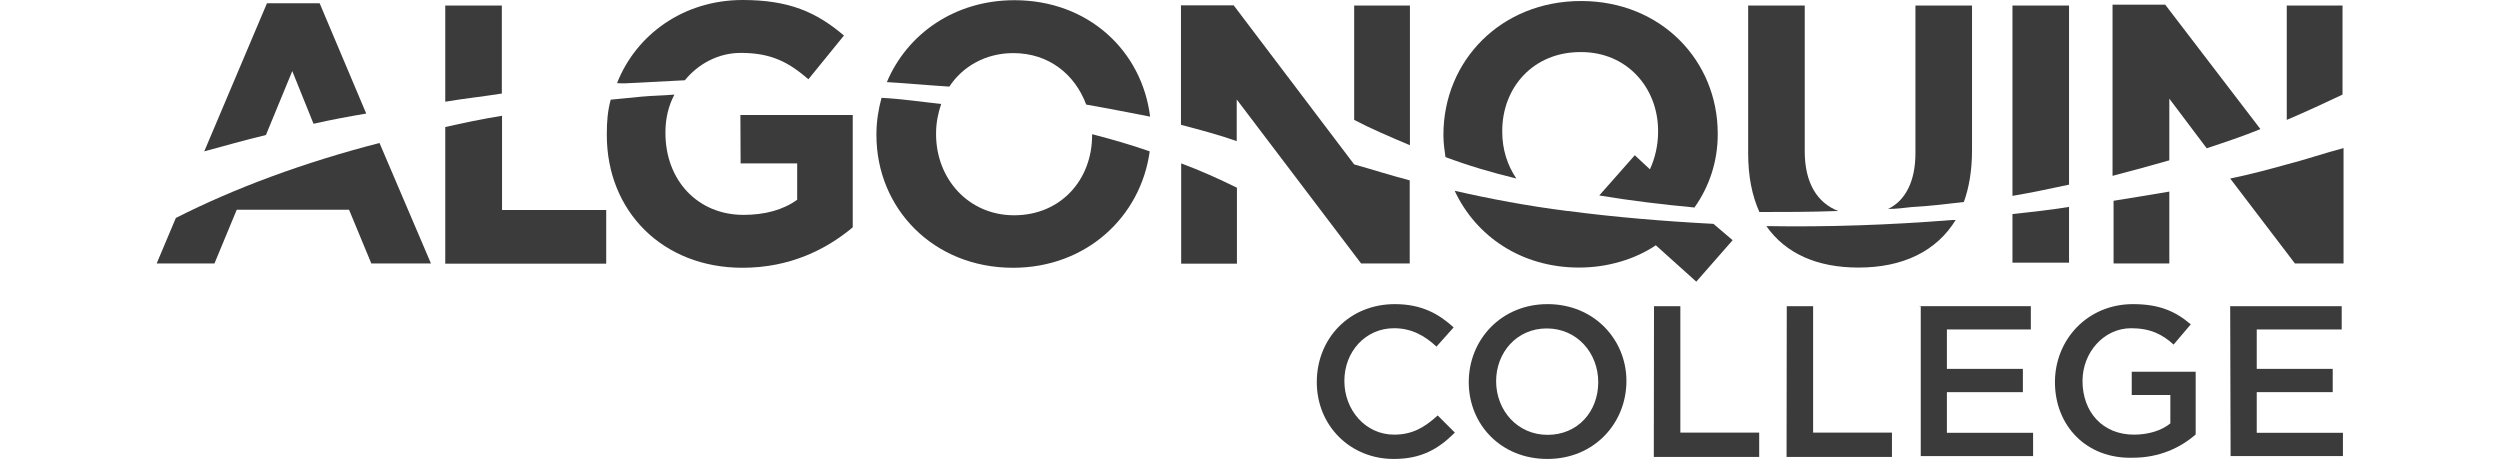
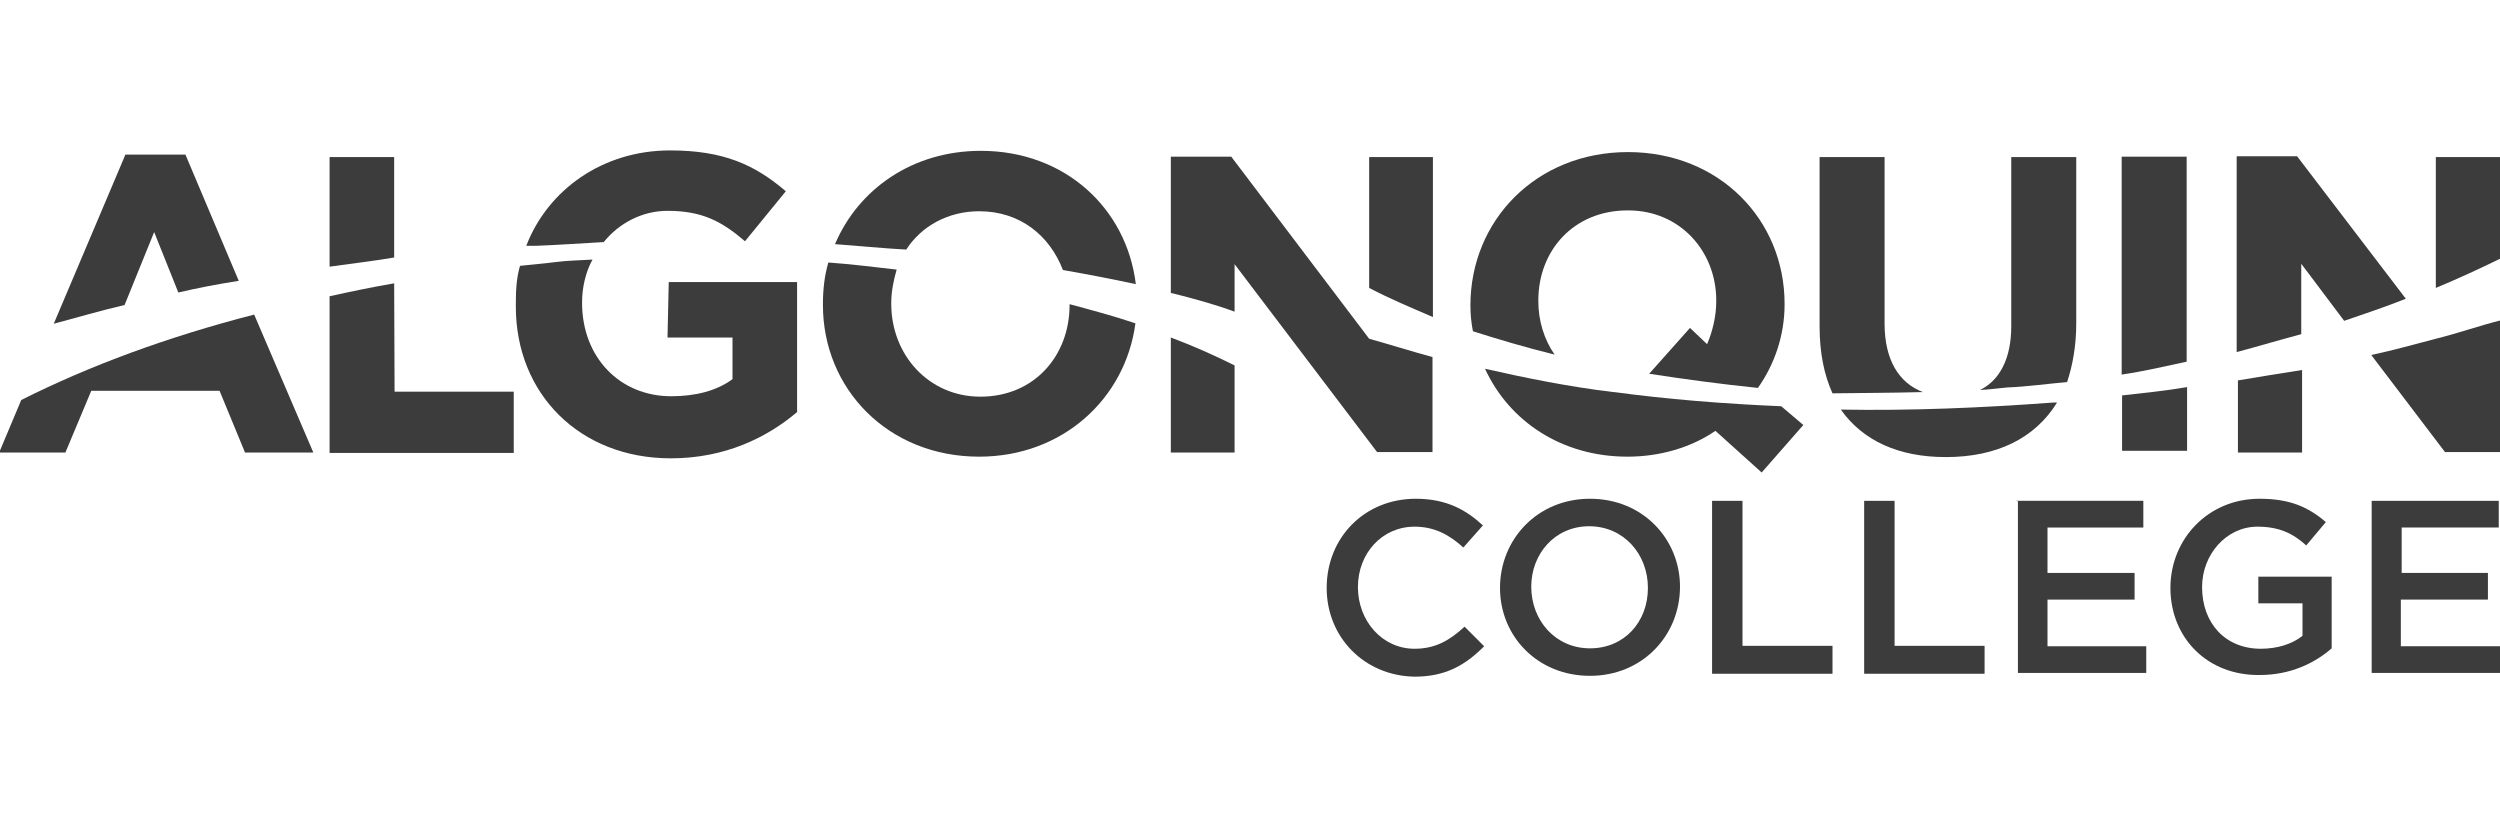
- <svg xmlns="http://www.w3.org/2000/svg" version="1.1" id="Layer_1" x="0px" y="0px" viewBox="0 875.3 1224 224.7" enable-background="new 0 875.3 1224 224.7" xml:space="preserve">
+ <svg xmlns="http://www.w3.org/2000/svg" version="1.1" id="Layer_1" x="0px" y="0px" viewBox="0 0 600 200" enable-background="new 0 0 600 200" xml:space="preserve">
  <g>
    <g>
-       <path fill="#3C3B3C" d="M742.4,962.7c-4.4-6.5-6.9-14.3-6.9-22.8v-0.5c0-21.4,15.3-38.6,38.2-38.6h0.5c22.3,0,37.6,17.4,37.6,38.6    v0.5c0,6.5-1.5,12.9-4,18.3l-7.4-6.9L783,971c14.9,2.5,30.7,4.4,46.6,5.9l0,0c7.4-10.4,11.4-22.8,11.4-35.7v-0.5    c0-35.7-27.7-64.9-66.9-64.9c-39.2,0-67.4,29.2-67.4,65.5l0,0c0,4,0.5,7.4,1,10.9C718.6,956.3,730,959.7,742.4,962.7z" />
-       <path fill="#3C3B3C" d="M935.7,976.7c9-0.5,17.4-1.5,25.8-2.5c2.5-6.9,4-15.3,4-25.2V878h-27.7v72.3c0,13.9-5,23.3-13.4,27.3    C928.3,977.6,932.3,977.1,935.7,976.7z" />
-       <path fill="#3C3B3C" d="M1013,965.7V878h-27.7v93.2C994.7,969.6,1003.7,967.7,1013,965.7z" />
-       <path fill="#3C3B3C" d="M1062.1,953.8v-30.2l18.3,24.3c9-3,17.8-5.9,26.3-9.4l-46.6-60.9h-25.8v83.8    C1044.3,958.8,1053.2,956.3,1062.1,953.8z" />
-       <path fill="#3C3B3C" d="M900,978.6c-10.4-4-16.4-13.9-16.4-29.2V878h-27.7v72.3c0,11.4,1.9,20.8,5.5,28.8    C873.8,979.1,886.6,979.1,900,978.6z" />
-       <path fill="#3C3B3C" d="M1034.8,973.6v30.7h27.3v-35.2C1053.2,970.6,1044.3,972.1,1034.8,973.6z" />
-       <path fill="#3C3B3C" d="M985.3,980.1v23.8h27.7v-27.3C1003.7,978.1,994.7,979.1,985.3,980.1z" />
-       <path fill="#3C3B3C" d="M956,983c-31.3,2.5-61.5,3.5-91.2,3c9.4,13.4,24.8,20.3,45.1,20.3c21.8,0,38.2-8,47.6-23.3    C957.1,983,956.5,983,956,983z" />
-       <path fill="#3C3B3C" d="M767.7,978.6h-0.5c-19.3-2.5-37.6-5.9-55-9.9c10.4,22.3,32.7,37.6,60.9,37.6c13.9,0,27.3-4,37.6-10.9    l19.8,17.8l17.8-20.3l-9.4-8C814.3,983.6,790.4,981.6,767.7,978.6z" />
-       <path fill="#3C3B3C" d="M1119.6,955.8L1119.6,955.8c-9,2.5-18.3,5-27.7,6.9l31.7,41.6h23.8v-56.5    C1137.9,950.3,1129,953.4,1119.6,955.8L1119.6,955.8z" />
-       <path fill="#3C3B3C" d="M1119.6,878v56c9.4-4,18.9-8.4,27.3-12.4V878L1119.6,878L1119.6,878z" />
-       <path fill="#3C3B3C" d="M306.1,916.1c9.9-0.5,19.3-1,29.2-1.5c6.5-8,16.4-13.4,27.3-13.4c14.9,0,23.3,4.4,33.2,12.9l17.4-21.4    c-13.4-11.4-26.8-17.4-49.6-17.4c-28.8,0-52.1,16.8-61.5,40.7C303.2,916.1,304.7,916.1,306.1,916.1z" />
-       <path fill="#3C3B3C" d="M464.8,917.7c6.5-9.9,17.8-16.4,31.3-16.4c17.4,0,30.2,10.4,35.7,25.2c10.9,1.9,21.4,4,31.3,5.9    c-4-32.2-30.2-57-66.4-57c-29.2,0-52.5,16.4-62.5,40.1C444.5,916.1,454.9,917.1,464.8,917.7z" />
-       <path fill="#3C3B3C" d="M245.7,921.1V878h-27.7v47.1C226.8,923.6,236.2,922.6,245.7,921.1z" />
-       <path fill="#3C3B3C" d="M663,955.8L663,955.8L663,955.8l-59-77.9h-25.8v58.5c9.4,2.5,18.9,5,27.3,8V924l60.9,80.3h23.8v-40.7    C680.9,961.2,672,958.3,663,955.8L663,955.8z" />
-       <path fill="#3C3B3C" d="M578.3,1004.4h27.3v-37.2c-9-4.4-17.8-8.4-27.3-11.9V1004.4z" />
-       <path fill="#3C3B3C" d="M663,878v56c8.4,4.4,17.8,8.4,27.3,12.4V878H663z" />
-       <path fill="#3C3B3C" d="M534.7,941L534.7,941v0.5c0,21.8-15.3,39.2-38.2,39.2c-22.3,0-38.2-17.8-38.2-39.7v-0.5    c0-5,1-9.9,2.5-14.3c-9.4-1-19.3-2.5-29.2-3c-1.5,5.5-2.5,11.4-2.5,17.8v0.5c0,35.7,27.7,64.9,66.9,64.9c35.7,0,62.5-24.8,66.9-57    C554,946.3,544.1,943.4,534.7,941z" />
-       <path fill="#3C3B3C" d="M362.6,955.3h27.7v17.8c-6.9,5-15.9,7.4-26.3,7.4c-22.3,0-38.2-16.8-38.2-40.1v-0.5    c0-6.5,1.5-12.9,4.4-18.3c-5.5,0.5-10.4,0.5-15.9,1c-5.5,0.5-10.4,1-15.3,1.5c-1.5,5.5-1.9,10.9-1.9,16.4v1    c0,37.2,27.3,64.9,66.4,64.9c23.3,0,41.1-9,54-19.8v-55h-55L362.6,955.3L362.6,955.3L362.6,955.3z" />
-       <path fill="#3C3B3C" d="M245.7,932c-9.4,1.5-18.9,3.5-27.7,5.5v66.9h78.8v-26.3h-51V932z" />
-       <path fill="#3C3B3C" d="M86.1,982l-9.4,22.3h28.3l10.9-26.3h55l10.9,26.3H211l-25.2-59C149,954.8,115.3,967.2,86.1,982z" />
-       <path fill="#3C3B3C" d="M130.2,941.4l12.9-31.3l10.4,25.8c8.4-1.9,16.8-3.5,25.8-5l-22.8-54h-25.8L100,949.4    C109.4,946.9,119.7,943.9,130.2,941.4z" />
+       <path fill="#3D3C3C" d="M373.1,85.1c-2.5-3.6-3.9-8.1-3.9-12.8v-0.2c0-12,8.5-21.6,21.4-21.6h0.2c12.4,0,21.1,9.8,21.1,21.6v0.2    c0,3.6-0.9,7.3-2.2,10.3l-4.1-3.9l-9.8,11c8.4,1.3,17.3,2.5,26.1,3.4l0,0c4.1-5.8,6.4-12.8,6.4-20v-0.2    c0-20.1-15.6-36.4-37.6-36.4c-22,0-37.8,16.4-37.8,36.8l0,0c0,2.2,0.2,4.1,0.6,6.2C359.8,81.5,366.2,83.4,373.1,85.1z" />
+       <path fill="#3D3C3C" d="M481.6,93c5-0.2,9.8-0.9,14.5-1.3c1.3-3.9,2.2-8.6,2.2-14.1V37.7h-15.6v40.6c0,7.8-2.8,13-7.5,15.3    C477.3,93.5,479.5,93.2,481.6,93z" />
+       <path fill="#3D3C3C" d="M524.8,86.8V37.6h-15.6v52.3C514.6,89.1,519.7,87.9,524.8,86.8z" />
+       <path fill="#3D3C3C" d="M552.3,80.2V63.3l10.3,13.7c5-1.7,10-3.4,14.8-5.3l-26.1-34.2h-14.5v47C542.4,83,547.4,81.5,552.3,80.2z" />
+       <path fill="#3D3C3C" d="M461.5,94.1c-5.8-2.2-9.2-7.8-9.2-16.4v-40h-15.6v40.6c0,6.4,1.1,11.7,3.1,16.1    C446.8,94.3,454,94.3,461.5,94.1z" />
+       <path fill="#3D3C3C" d="M537.1,91.3v17.3h15.4V88.8C547.4,89.6,542.4,90.4,537.1,91.3z" />
+       <path fill="#3D3C3C" d="M509.3,94.9v13.3h15.6V92.9C519.7,93.8,514.6,94.3,509.3,94.9z" />
+       <path fill="#3D3C3C" d="M492.9,96.6c-17.5,1.3-34.5,2-51.1,1.7c5.3,7.5,13.9,11.4,25.2,11.4c12.2,0,21.4-4.5,26.7-13.1    C493.4,96.6,493.1,96.6,492.9,96.6z" />
+       <path fill="#3D3C3C" d="M387.4,94.1h-0.2c-10.8-1.3-21.1-3.4-30.8-5.6c5.8,12.6,18.4,21.1,34.2,21.1c7.8,0,15.3-2.2,21.1-6.2    l11.1,10l10-11.4l-5.3-4.5C413.4,96.9,400,95.8,387.4,94.1z" />
+       <path fill="#3D3C3C" d="M584.6,81.3L584.6,81.3c-5,1.3-10.3,2.8-15.5,3.9l17.7,23.3h13.3V76.9C594.9,78.2,589.9,80,584.6,81.3    L584.6,81.3z" />
+       <path fill="#3D3C3C" d="M584.6,37.7v31.4c5.3-2.2,10.7-4.7,15.4-7V37.7H584.6L584.6,37.7z" />
+       <path fill="#3D3C3C" d="M128.5,59c5.5-0.2,10.8-0.6,16.4-0.9c3.6-4.5,9.2-7.5,15.3-7.5c8.3,0,13,2.5,18.6,7.3l9.8-12    c-7.5-6.4-15-9.8-27.8-9.8c-16.1,0-29.3,9.4-34.5,22.9C126.9,59,127.8,59,128.5,59z" />
+       <path fill="#3D3C3C" d="M217.5,59.9c3.6-5.6,10-9.2,17.5-9.2c9.8,0,16.9,5.8,20.1,14.1c6.2,1.1,12,2.2,17.5,3.4    c-2.2-18.1-16.9-32-37.2-32c-16.4,0-29.4,9.2-35,22.4C206,59,211.9,59.6,217.5,59.9z" />
+       <path fill="#3D3C3C" d="M94.6,61.8V37.7H79.1V64C84,63.3,89.3,62.7,94.6,61.8z" />
+       <path fill="#3D3C3C" d="M328.6,81.3L328.6,81.3L328.6,81.3l-33.1-43.7H281v32.7c5.3,1.3,10.7,2.8,15.3,4.5V63.4l34.2,45.1h13.3    V85.7C338.7,84.3,333.6,82.7,328.6,81.3L328.6,81.3z" />
+       <path fill="#3D3C3C" d="M281,108.6h15.3V87.7c-5-2.5-10-4.7-15.3-6.7V108.6z" />
+       <path fill="#3D3C3C" d="M328.6,37.7v31.4c4.7,2.5,10,4.7,15.3,7V37.7H328.6z" />
+       <path fill="#3D3C3C" d="M256.7,73L256.7,73v0.2c0,12.2-8.5,22-21.4,22c-12.4,0-21.4-10-21.4-22.3v-0.2c0-2.8,0.6-5.6,1.3-8    c-5.3-0.6-10.8-1.3-16.4-1.7c-0.9,3.1-1.3,6.4-1.3,10v0.2c0,20.1,15.6,36.4,37.5,36.4c20,0,35.1-13.9,37.5-32    C267.5,75.9,261.9,74.4,256.7,73z" />
+       <path fill="#3D3C3C" d="M160.2,81h15.6v10c-3.8,2.8-8.9,4.1-14.7,4.1c-12.4,0-21.4-9.4-21.4-22.4v-0.2c0-3.6,0.9-7.3,2.5-10.2    c-3.1,0.2-5.8,0.2-8.9,0.6s-5.8,0.6-8.5,0.9c-0.9,3.1-1,6.2-1,9.2v0.6c0,20.9,15.3,36.4,37.2,36.4c13,0,23.1-5,30.3-11.1V67.7    h-30.8L160.2,81L160.2,81L160.2,81z" />
+       <path fill="#3D3C3C" d="M94.6,68c-5.3,0.9-10.5,2-15.5,3.1v37.6h44.2V94H94.7L94.6,68L94.6,68z" />
+       <path fill="#3D3C3C" d="M5.1,96l-5.3,12.6h15.9l6.2-14.8h30.8l6.1,14.8h16.4L61,75.5C40.4,80.8,21.6,87.7,5.1,96z" />
+       <path fill="#3D3C3C" d="M29.9,73.2L37,55.7l5.8,14.5c4.7-1.1,9.4-2,14.5-2.8L44.5,37.1H30.1L12.9,77.7    C18.2,76.3,23.9,74.6,29.9,73.2z" />
    </g>
    <g>
-       <path fill="#3C3B3C" d="M644.7,1062.4L644.7,1062.4c0-21.4,15.9-38.2,38.2-38.2c13.4,0,21.8,5,28.8,11.4l-8.4,9.4    c-5.9-5.5-12.4-9-20.8-9c-13.9,0-24.3,11.4-24.3,25.8l0,0c0,14.3,10.4,26.3,24.3,26.3c9,0,14.9-3.5,21.4-9.4l8.4,8.4    c-8,8-16.4,12.9-29.8,12.9C661.1,1100.1,644.7,1083.7,644.7,1062.4z" />
-       <path fill="#3C3B3C" d="M719.1,1062.4L719.1,1062.4c0-20.8,15.9-38.2,38.6-38.2c22.8,0,38.6,17.4,38.6,37.6l0,0    c0,20.8-15.9,38.2-38.6,38.2C735,1100.1,719.1,1083.2,719.1,1062.4z M782.5,1062.4L782.5,1062.4c0-14.3-10.4-26.3-25.2-26.3    s-24.8,11.9-24.8,25.8l0,0c0,14.3,10.4,26.3,25.2,26.3C772.5,1088.2,782.5,1076.8,782.5,1062.4z" />
-       <path fill="#3C3B3C" d="M809.8,1025.2h12.9v61.9h38.6v11.9h-51.6L809.8,1025.2L809.8,1025.2z" />
-       <path fill="#3C3B3C" d="M874.8,1025.2h12.9v61.9h38.6v11.9h-51.6L874.8,1025.2L874.8,1025.2z" />
-       <path fill="#3C3B3C" d="M939.7,1025.2h54.6v11.4h-41.1v19.3h37.2v11.4h-37.2v19.9h42.2v11.4h-55v-73.3H939.7z" />
-       <path fill="#3C3B3C" d="M1006.1,1062.4L1006.1,1062.4c0-20.8,15.9-38.2,38.2-38.2c12.9,0,20.8,3.5,28.3,9.9l-8.4,9.9    c-5.5-5-11.4-8-20.8-8c-13.4,0-23.8,11.9-23.8,25.8l0,0c0,15.3,9.9,26.3,25.2,26.3c6.9,0,13.4-1.9,17.8-5.5v-13.9h-18.9v-11.4    h31.3v30.7c-7.4,6.5-17.8,11.4-30.7,11.4C1021.5,1100.1,1006.1,1083.7,1006.1,1062.4z" />
-       <path fill="#3C3B3C" d="M1091.9,1025.2h54.6v11.4h-41.6v19.3h37.2v11.4h-37.2v19.9h42.2v11.4h-55L1091.9,1025.2L1091.9,1025.2z" />
+       <path fill="#3D3C3C" d="M318.4,141.1L318.4,141.1c0-12,9-21.4,21.4-21.4c7.5,0,12.2,2.8,16.1,6.4l-4.7,5.3c-3.4-3.1-7-5-11.7-5    c-7.8,0-13.6,6.4-13.6,14.5l0,0c0,8.1,5.8,14.8,13.6,14.8c5,0,8.4-2,12-5.3l4.7,4.7c-4.5,4.5-9.2,7.3-16.7,7.3    C327.5,162.2,318.4,153,318.4,141.1z" />
+       <path fill="#3D3C3C" d="M360,141.1L360,141.1c0-11.7,9-21.4,21.6-21.4c12.8,0,21.6,9.8,21.6,21.1l0,0c0,11.7-9,21.4-21.6,21.4    C369,162.2,360,152.7,360,141.1z M395.5,141.1L395.5,141.1c0-8.1-5.8-14.8-14.1-14.8c-8.3,0-13.9,6.7-13.9,14.5l0,0    c0,8.1,5.8,14.8,14.1,14.8C389.9,155.6,395.5,149.2,395.5,141.1z" />
+       <path fill="#3D3C3C" d="M410.9,120.2h7.3V155h21.6v6.7h-28.9V120.2L410.9,120.2z" />
+       <path fill="#3D3C3C" d="M447.4,120.2h7.3V155h21.6v6.7h-28.9V120.2L447.4,120.2z" />
+       <path fill="#3D3C3C" d="M483.8,120.2h30.6v6.4h-23v10.9h20.9v6.4h-20.9v11.2h23.7v6.4h-30.8v-41.2L483.8,120.2L483.8,120.2z" />
+       <path fill="#3D3C3C" d="M520.9,141.1L520.9,141.1c0-11.7,9-21.4,21.4-21.4c7.3,0,11.7,2,15.9,5.6l-4.7,5.6    c-3.1-2.8-6.4-4.5-11.7-4.5c-7.5,0-13.3,6.7-13.3,14.5l0,0c0,8.6,5.5,14.8,14.1,14.8c3.9,0,7.5-1.1,10-3.1v-7.8H542v-6.4h17.6    v17.2c-4.1,3.6-10,6.4-17.2,6.4C529.7,162.2,520.9,153,520.9,141.1z" />
+       <path fill="#3D3C3C" d="M569.1,120.2h30.6v6.4h-23.3v10.9h20.7v6.4h-20.9v11.2H600v6.4h-30.8V120.2L569.1,120.2z" />
    </g>
  </g>
</svg>
